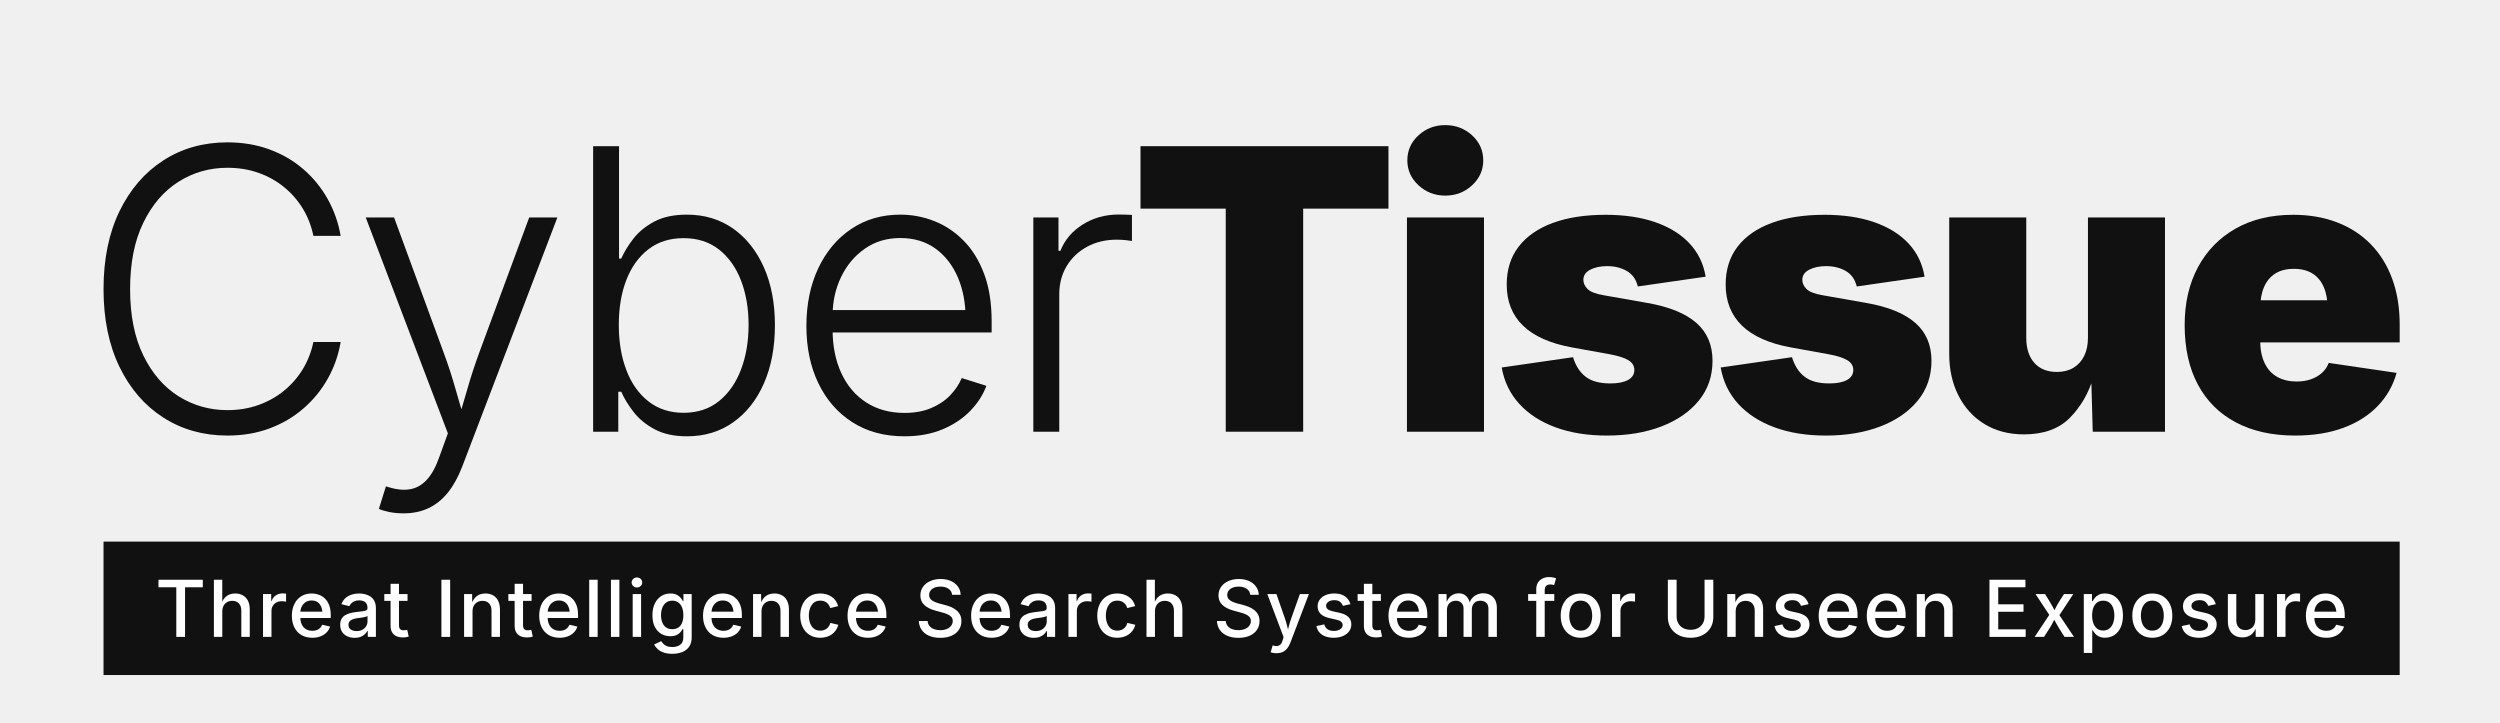
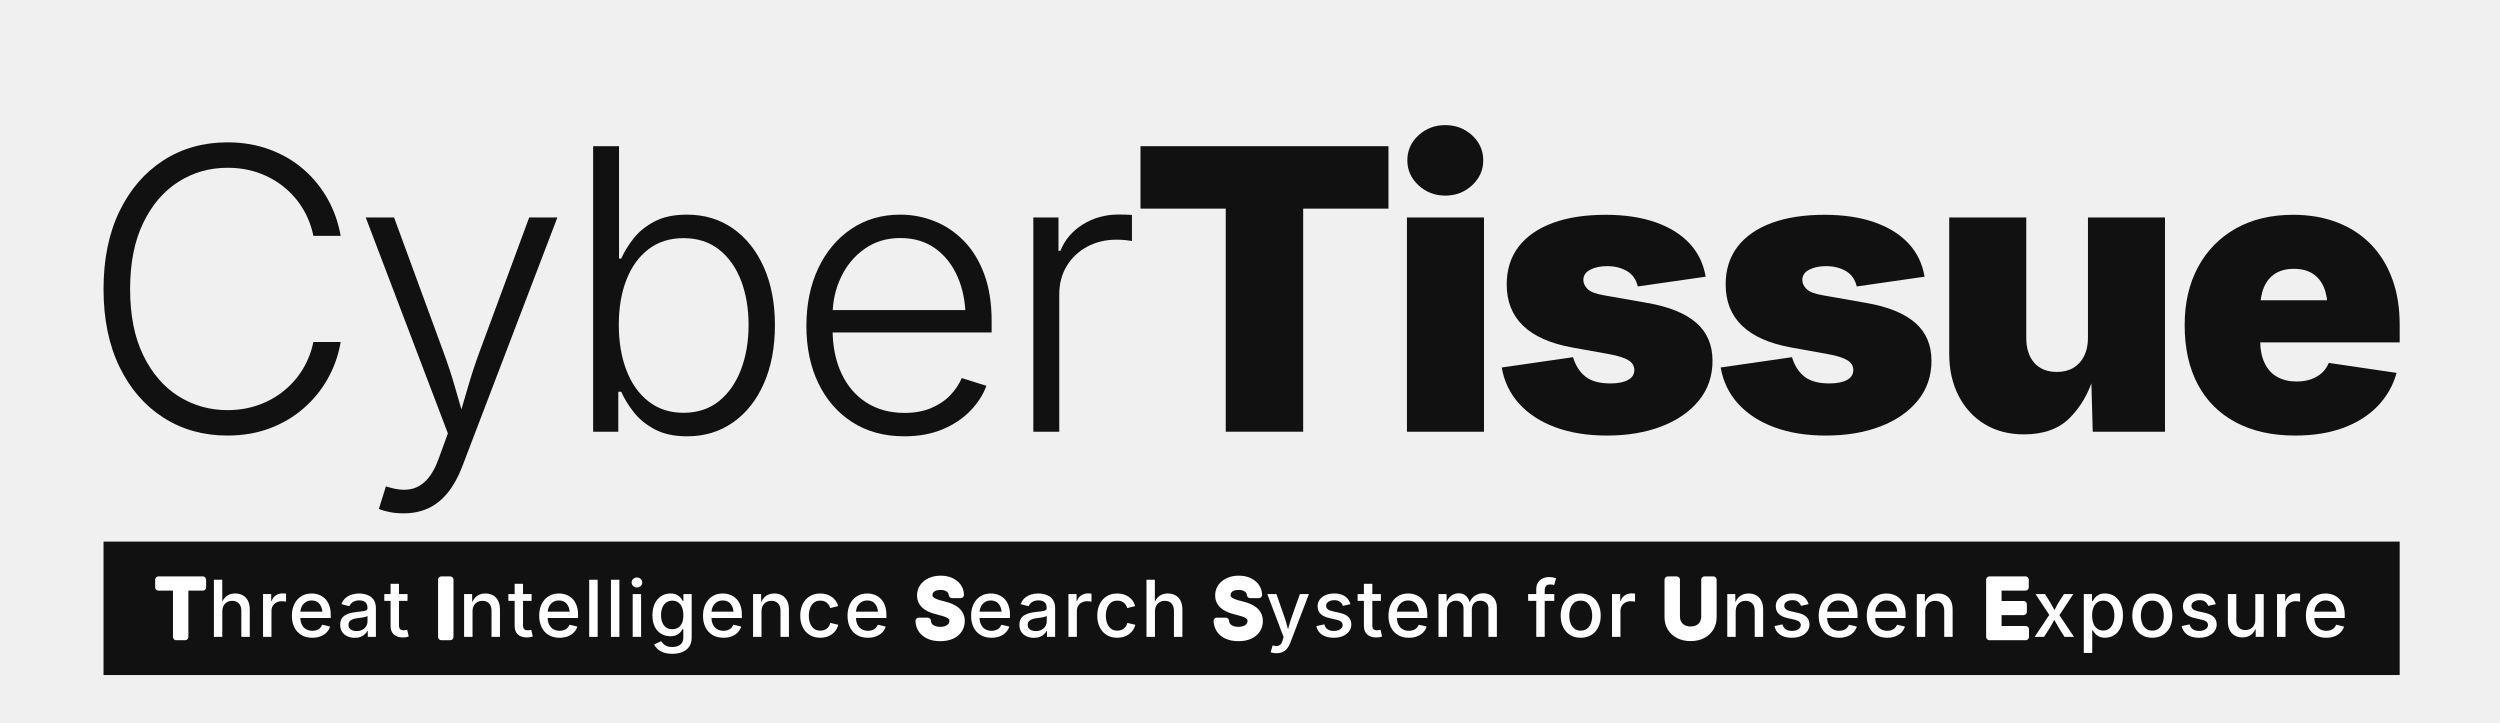
<svg xmlns="http://www.w3.org/2000/svg" viewBox="0 0 637 184" width="637" height="184" role="img" aria-label="CyberTissue — Threat Intelligence Search System for Unseen Exposure">
  <style>.wm { fill: #111111; } @media (prefers-color-scheme: dark) { .wm { fill: #f3f4f6; } }</style>
  <g id="wm" class="wm">
    <path d="M57.96 110.98Q48.76 110.98 41.62 106.4Q34.49 101.83 30.43 93.45Q26.38 85.07 26.38 73.67Q26.38 62.23 30.43 53.85Q34.49 45.47 41.62 40.87Q48.76 36.27 57.96 36.27Q63.77 36.27 68.67 38.08Q73.58 39.88 77.33 43.14Q81.08 46.39 83.5 50.72Q85.92 55.05 86.8 60.1H79.85Q79.08 56.34 77.18 53.19Q75.27 50.04 72.4 47.69Q69.53 45.34 65.87 44.04Q62.22 42.75 57.96 42.75Q51.1 42.75 45.47 46.32Q39.84 49.89 36.5 56.79Q33.15 63.68 33.15 73.67Q33.15 83.67 36.51 90.55Q39.87 97.43 45.5 100.97Q51.14 104.5 57.96 104.5Q62.22 104.5 65.87 103.19Q69.53 101.88 72.39 99.53Q75.26 97.19 77.17 94.03Q79.08 90.86 79.85 87.15H86.8Q85.95 92.15 83.53 96.46Q81.12 100.77 77.36 104.04Q73.61 107.31 68.71 109.15Q63.8 110.98 57.96 110.98Z" />
    <path d="M96.54 129.66 98.33 123.93 99.11 124.16Q102.03 125.06 104.42 124.67Q106.81 124.29 108.7 122.3Q110.59 120.3 111.95 116.4L114.12 110.42L93.19 55.41H100.41L113 89.72Q114.74 94.41 116.04 99.03Q117.34 103.65 118.73 108.08H116.38Q117.8 103.65 119.12 99.01Q120.45 94.37 122.16 89.72L134.84 55.41H142.02L117.77 118.89Q116.22 122.92 114.07 125.57Q111.92 128.21 109.12 129.51Q106.32 130.8 102.86 130.8Q100.84 130.8 99.18 130.46Q97.52 130.12 96.54 129.66Z" />
    <path d="M175.05 111.17Q170.14 111.17 166.8 109.38Q163.46 107.59 161.43 104.96Q159.39 102.33 158.29 99.81H157.54V110H151.13V37.25H157.73V65.89H158.29Q159.38 63.4 161.39 60.81Q163.4 58.23 166.71 56.46Q170.02 54.69 175.02 54.69Q181.71 54.69 186.75 58.21Q191.78 61.73 194.62 68.07Q197.45 74.42 197.45 82.85Q197.45 91.33 194.64 97.7Q191.83 104.08 186.79 107.62Q181.76 111.17 175.05 111.17ZM174.17 105.18Q179.51 105.18 183.21 102.2Q186.9 99.21 188.82 94.13Q190.74 89.05 190.74 82.79Q190.74 76.55 188.84 71.55Q186.93 66.54 183.24 63.61Q179.54 60.68 174.17 60.68Q168.9 60.68 165.21 63.52Q161.53 66.35 159.6 71.32Q157.67 76.29 157.67 82.79Q157.67 89.28 159.61 94.34Q161.54 99.4 165.25 102.29Q168.95 105.18 174.17 105.18Z" />
    <path d="M230.43 111.17Q222.78 111.17 217.18 107.58Q211.57 103.99 208.52 97.65Q205.47 91.32 205.47 83.05Q205.47 74.78 208.48 68.38Q211.49 61.99 216.89 58.34Q222.3 54.69 229.39 54.69Q233.88 54.69 238.05 56.33Q242.22 57.97 245.52 61.31Q248.83 64.65 250.75 69.77Q252.67 74.88 252.67 81.84V84.71H209.83V79.01H249.1L246.04 81.16Q246.04 75.3 244.05 70.65Q242.05 66.01 238.34 63.33Q234.62 60.65 229.39 60.65Q224.23 60.65 220.34 63.38Q216.45 66.1 214.3 70.6Q212.14 75.1 212.14 80.48V83.86Q212.14 90.29 214.38 95.1Q216.62 99.91 220.74 102.56Q224.87 105.21 230.47 105.21Q234.31 105.21 237.2 104Q240.1 102.79 242.07 100.76Q244.04 98.72 245.05 96.33L251.33 98.31Q250.08 101.73 247.25 104.66Q244.43 107.59 240.19 109.38Q235.95 111.17 230.43 111.17Z" />
    <path d="M263.29 110V55.41H269.7V63.91H270.19Q271.85 59.72 275.9 57.19Q279.94 54.66 285.07 54.66Q285.86 54.66 286.81 54.69Q287.75 54.73 288.42 54.76V61.4Q288.08 61.33 286.96 61.2Q285.83 61.07 284.51 61.07Q280.31 61.07 276.99 62.87Q273.67 64.67 271.79 67.8Q269.9 70.94 269.9 75.01V110Z" />
    <path d="M290.6 53.16V37.25H353.78V53.16H332.05V110H312.32V53.16Z" />
    <path d="M358.49 110V55.41H378.12V110ZM368.26 49.84Q364.26 49.84 361.42 47.2Q358.59 44.57 358.59 40.87Q358.59 37.1 361.42 34.49Q364.26 31.88 368.26 31.88Q372.25 31.88 375.09 34.48Q377.93 37.09 377.93 40.87Q377.93 44.57 375.09 47.21Q372.25 49.84 368.26 49.84Z" />
    <path d="M409.45 110.98Q402.03 110.98 396.34 108.88Q390.65 106.78 387.11 102.9Q383.57 99.01 382.64 93.64L400.81 91.01Q401.78 94.23 403.98 95.96Q406.18 97.7 410.33 97.7Q413.21 97.7 414.82 96.82Q416.43 95.94 416.43 94.28Q416.43 92.71 414.92 91.79Q413.4 90.86 410.18 90.27L400.51 88.52Q392.21 87 388.06 82.97Q383.91 78.95 383.91 72.5Q383.91 66.79 386.96 62.83Q390.02 58.88 395.66 56.8Q401.29 54.73 409.11 54.73Q416.33 54.73 421.75 56.61Q427.17 58.49 430.47 62Q433.77 65.52 434.6 70.5L417.31 72.99Q416.68 70.3 414.53 69.06Q412.38 67.81 409.5 67.81Q406.96 67.81 405.2 68.72Q403.44 69.62 403.44 71.33Q403.44 72.55 404.49 73.62Q405.54 74.7 408.62 75.23L419.75 77.19Q428.1 78.65 432.23 82.27Q436.35 85.88 436.35 91.93Q436.35 97.79 432.86 102.07Q429.37 106.34 423.32 108.66Q417.26 110.98 409.45 110.98Z" />
    <path d="M465.24 110.98Q457.82 110.98 452.13 108.88Q446.44 106.78 442.9 102.9Q439.36 99.01 438.43 93.64L456.6 91.01Q457.57 94.23 459.77 95.96Q461.97 97.7 466.12 97.7Q469 97.7 470.61 96.82Q472.22 95.94 472.22 94.28Q472.22 92.71 470.71 91.79Q469.19 90.86 465.97 90.27L456.3 88.52Q448 87 443.85 82.97Q439.7 78.95 439.7 72.5Q439.7 66.79 442.75 62.83Q445.8 58.88 451.44 56.8Q457.08 54.73 464.9 54.73Q472.12 54.73 477.54 56.61Q482.96 58.49 486.26 62Q489.55 65.52 490.38 70.5L473.1 72.99Q472.46 70.3 470.32 69.06Q468.17 67.81 465.29 67.81Q462.75 67.81 460.99 68.72Q459.23 69.62 459.23 71.33Q459.23 72.55 460.28 73.62Q461.33 74.7 464.41 75.23L475.54 77.19Q483.89 78.65 488.02 82.27Q492.14 85.88 492.14 91.93Q492.14 97.79 488.65 102.07Q485.16 106.34 479.11 108.66Q473.05 110.98 465.24 110.98Z" />
    <path d="M515.71 110.68Q509.94 110.68 505.65 108.05Q501.35 105.41 499.01 100.77Q496.66 96.13 496.66 90.18V55.41H516.29V86.07Q516.29 90.13 518.34 92.45Q520.39 94.77 524.1 94.77Q526.54 94.77 528.3 93.72Q530.06 92.67 531.04 90.71Q532.01 88.76 532.01 86.07V55.41H551.64V110H533.23L532.84 96.04H533.43Q531.57 102.24 527.4 106.46Q523.22 110.68 515.71 110.68Z" />
    <path d="M584.78 110.98Q576.04 110.98 569.71 107.63Q563.39 104.29 560.02 97.99Q556.65 91.69 556.65 82.85Q556.65 74.4 560.04 68.08Q563.44 61.76 569.64 58.24Q575.84 54.73 584.29 54.73Q590.49 54.73 595.49 56.66Q600.5 58.58 604.06 62.22Q607.63 65.86 609.53 71.04Q611.44 76.21 611.44 82.75V87.25H562.71V76.5H602.26L593.08 78.75Q593.08 75.43 592.1 73.16Q591.12 70.89 589.22 69.69Q587.31 68.5 584.48 68.5Q581.65 68.5 579.75 69.69Q577.84 70.89 576.87 73.16Q575.89 75.43 575.89 78.75V86.56Q575.89 90.18 577.04 92.54Q578.18 94.91 580.28 96.06Q582.38 97.21 585.17 97.21Q587.17 97.21 588.8 96.65Q590.44 96.08 591.61 95.03Q592.78 93.98 593.37 92.47L610.65 95.01Q609.29 99.89 605.82 103.48Q602.35 107.07 597.06 109.02Q591.76 110.98 584.78 110.98Z" />
  </g>
  <rect id="band" x="26.38" y="138" width="585.06" height="34" fill="#111111" />
  <g id="sub" fill="#ffffff">
-     <path d="M40.38 149.64V147.72H51.67V149.64H47.15V162.28H44.92V149.64Z" />
+     <path stroke="#ffffff" stroke-width="1.7" stroke-linejoin="round" d="M40.38 149.64V147.72H51.67V149.64H47.15V162.28H44.92V149.64Z" />
    <path d="M56.64 155.81V162.28H54.5V147.72H56.63V154.03H56.34Q56.82 152.57 57.73 151.89Q58.63 151.22 59.92 151.22Q61.04 151.22 61.87 151.69Q62.71 152.16 63.18 153.07Q63.64 153.99 63.64 155.34V162.28H61.49V155.61Q61.49 154.43 60.87 153.76Q60.26 153.09 59.19 153.09Q58.46 153.09 57.88 153.41Q57.31 153.73 56.98 154.33Q56.64 154.94 56.64 155.81Z" />
    <path d="M67.02 162.28V151.36H69.1V153.11H69.22Q69.52 152.22 70.27 151.71Q71.03 151.2 71.99 151.2Q72.19 151.2 72.46 151.22Q72.72 151.23 72.89 151.26V153.31Q72.78 153.27 72.44 153.23Q72.11 153.19 71.77 153.19Q71.02 153.19 70.43 153.51Q69.84 153.82 69.51 154.37Q69.17 154.93 69.17 155.65V162.28Z" />
    <path d="M79.58 162.5Q77.97 162.5 76.8 161.81Q75.63 161.11 75 159.85Q74.37 158.59 74.37 156.89Q74.37 155.21 74.99 153.94Q75.61 152.66 76.74 151.94Q77.87 151.22 79.4 151.22Q80.33 151.22 81.2 151.53Q82.08 151.83 82.77 152.49Q83.46 153.14 83.87 154.19Q84.27 155.23 84.27 156.71V157.47H75.57V155.86H83.17L82.16 156.39Q82.16 155.39 81.85 154.63Q81.54 153.86 80.93 153.43Q80.31 153 79.4 153Q78.49 153 77.85 153.44Q77.2 153.88 76.86 154.59Q76.52 155.31 76.52 156.16V157.25Q76.52 158.37 76.91 159.15Q77.29 159.93 77.99 160.33Q78.69 160.73 79.6 160.73Q80.2 160.73 80.7 160.55Q81.19 160.38 81.54 160.03Q81.9 159.69 82.08 159.18L84.1 159.65Q83.84 160.5 83.22 161.14Q82.6 161.79 81.68 162.14Q80.75 162.5 79.58 162.5Z" />
    <path d="M90.37 162.52Q89.33 162.52 88.5 162.13Q87.66 161.75 87.17 161.01Q86.68 160.26 86.68 159.19Q86.68 158.26 87.04 157.66Q87.4 157.07 88 156.72Q88.61 156.37 89.36 156.19Q90.11 156.02 90.88 155.93Q91.85 155.81 92.45 155.74Q93.06 155.66 93.35 155.49Q93.64 155.32 93.64 154.94V154.88Q93.64 154.27 93.4 153.85Q93.17 153.42 92.7 153.2Q92.23 152.97 91.54 152.97Q90.83 152.97 90.32 153.19Q89.81 153.41 89.49 153.75Q89.17 154.09 89.01 154.46L86.99 153.94Q87.37 152.96 88.06 152.36Q88.75 151.77 89.65 151.49Q90.55 151.22 91.51 151.22Q92.17 151.22 92.91 151.38Q93.65 151.54 94.31 151.94Q94.96 152.35 95.37 153.1Q95.78 153.84 95.78 155.03V162.28H93.71V160.78H93.6Q93.38 161.2 92.96 161.6Q92.54 162 91.9 162.26Q91.26 162.52 90.37 162.52ZM90.85 160.8Q91.73 160.8 92.35 160.45Q92.98 160.1 93.31 159.54Q93.64 158.98 93.64 158.34V156.94Q93.53 157.06 93.2 157.15Q92.87 157.25 92.45 157.32Q92.04 157.39 91.64 157.44Q91.25 157.49 91 157.52Q90.4 157.6 89.89 157.79Q89.39 157.97 89.09 158.31Q88.79 158.65 88.79 159.22Q88.79 159.74 89.06 160.09Q89.33 160.44 89.79 160.62Q90.25 160.8 90.85 160.8Z" />
    <path d="M103.84 151.36V153.1H97.92V151.36ZM99.52 148.76H101.66V159.32Q101.66 159.98 101.94 160.29Q102.22 160.6 102.86 160.6Q103.02 160.6 103.3 160.56Q103.57 160.52 103.76 160.48L104.14 162.2Q103.8 162.31 103.41 162.37Q103.02 162.42 102.64 162.42Q101.15 162.42 100.33 161.65Q99.52 160.89 99.52 159.5Z" />
-     <path d="M114.7 147.72V162.28H112.47V147.72Z" />
+     <path stroke="#ffffff" stroke-width="1.7" stroke-linejoin="round" d="M114.7 147.72V162.28H112.47V147.72Z" />
    <path d="M120.4 155.81V162.28H118.25V151.36H120.3L120.32 154.03H120.1Q120.58 152.57 121.48 151.89Q122.39 151.22 123.68 151.22Q124.79 151.22 125.63 151.69Q126.46 152.16 126.92 153.07Q127.39 153.99 127.39 155.34V162.28H125.24V155.61Q125.24 154.43 124.63 153.76Q124.01 153.09 122.94 153.09Q122.22 153.09 121.64 153.41Q121.06 153.73 120.73 154.33Q120.4 154.94 120.4 155.81Z" />
    <path d="M135.45 151.36V153.1H129.53V151.36ZM131.13 148.76H133.27V159.32Q133.27 159.98 133.55 160.29Q133.83 160.6 134.46 160.6Q134.63 160.6 134.9 160.56Q135.18 160.52 135.37 160.48L135.75 162.2Q135.41 162.31 135.02 162.37Q134.63 162.42 134.25 162.42Q132.76 162.42 131.94 161.65Q131.13 160.89 131.13 159.5Z" />
    <path d="M142.59 162.5Q140.98 162.5 139.81 161.81Q138.65 161.11 138.02 159.85Q137.39 158.59 137.39 156.89Q137.39 155.21 138 153.94Q138.62 152.66 139.76 151.94Q140.89 151.22 142.41 151.22Q143.34 151.22 144.22 151.53Q145.09 151.83 145.78 152.49Q146.48 153.14 146.88 154.19Q147.29 155.23 147.29 156.71V157.47H138.58V155.86H146.18L145.18 156.39Q145.18 155.39 144.86 154.63Q144.55 153.86 143.94 153.43Q143.33 153 142.42 153Q141.5 153 140.86 153.44Q140.21 153.88 139.88 154.59Q139.54 155.31 139.54 156.16V157.25Q139.54 158.37 139.92 159.15Q140.31 159.93 141 160.33Q141.7 160.73 142.62 160.73Q143.22 160.73 143.71 160.55Q144.2 160.38 144.55 160.03Q144.91 159.69 145.1 159.18L147.11 159.65Q146.86 160.5 146.23 161.14Q145.61 161.79 144.69 162.14Q143.77 162.5 142.59 162.5Z" />
    <path d="M152.28 147.72V162.28H150.13V147.72Z" />
    <path d="M157.82 147.72V162.28H155.67V147.72Z" />
    <path d="M161.21 162.28V151.36H163.35V162.28ZM162.29 149.69Q161.73 149.69 161.34 149.32Q160.94 148.94 160.94 148.42Q160.94 147.88 161.34 147.51Q161.73 147.14 162.29 147.14Q162.85 147.14 163.25 147.51Q163.64 147.88 163.64 148.42Q163.64 148.94 163.25 149.32Q162.85 149.69 162.29 149.69Z" />
    <path d="M171.31 166.59Q170.05 166.59 169.12 166.27Q168.19 165.95 167.59 165.41Q166.99 164.87 166.68 164.21L168.47 163.37Q168.67 163.68 169 164.03Q169.33 164.38 169.88 164.62Q170.43 164.86 171.31 164.86Q172.55 164.86 173.33 164.27Q174.11 163.68 174.11 162.42V160.3H173.92Q173.73 160.65 173.38 161.07Q173.03 161.5 172.41 161.8Q171.79 162.11 170.79 162.11Q169.51 162.11 168.48 161.5Q167.45 160.89 166.84 159.71Q166.24 158.52 166.24 156.78Q166.24 155.04 166.84 153.79Q167.44 152.55 168.48 151.88Q169.51 151.22 170.82 151.22Q171.83 151.22 172.46 151.56Q173.09 151.89 173.44 152.34Q173.8 152.79 173.99 153.14H174.14V151.36H176.24V162.43Q176.24 163.86 175.59 164.79Q174.94 165.71 173.83 166.15Q172.71 166.59 171.31 166.59ZM171.29 160.32Q172.21 160.32 172.84 159.9Q173.47 159.47 173.8 158.67Q174.12 157.87 174.12 156.75Q174.12 155.65 173.8 154.82Q173.48 153.99 172.85 153.52Q172.22 153.05 171.29 153.05Q170.35 153.05 169.71 153.54Q169.07 154.04 168.75 154.87Q168.43 155.7 168.43 156.75Q168.43 157.81 168.76 158.62Q169.08 159.42 169.72 159.87Q170.36 160.32 171.29 160.32Z" />
    <path d="M184.34 162.5Q182.73 162.5 181.56 161.81Q180.39 161.11 179.76 159.85Q179.13 158.59 179.13 156.89Q179.13 155.21 179.75 153.94Q180.37 152.66 181.5 151.94Q182.63 151.22 184.15 151.22Q185.09 151.22 185.96 151.53Q186.84 151.83 187.53 152.49Q188.22 153.14 188.63 154.19Q189.03 155.23 189.03 156.71V157.47H180.33V155.86H187.92L186.92 156.39Q186.92 155.39 186.61 154.63Q186.3 153.86 185.68 153.43Q185.07 153 184.16 153Q183.25 153 182.6 153.44Q181.96 153.88 181.62 154.59Q181.28 155.31 181.28 156.16V157.25Q181.28 158.37 181.67 159.15Q182.05 159.93 182.75 160.33Q183.44 160.73 184.36 160.73Q184.96 160.73 185.45 160.55Q185.94 160.38 186.3 160.03Q186.65 159.69 186.84 159.18L188.86 159.65Q188.6 160.5 187.98 161.14Q187.36 161.79 186.43 162.14Q185.51 162.5 184.34 162.5Z" />
    <path d="M194.03 155.81V162.28H191.88V151.36H193.93L193.95 154.03H193.73Q194.2 152.57 195.11 151.89Q196.02 151.22 197.3 151.22Q198.42 151.22 199.25 151.69Q200.09 152.16 200.55 153.07Q201.02 153.99 201.02 155.34V162.28H198.87V155.61Q198.87 154.43 198.25 153.76Q197.64 153.09 196.57 153.09Q195.84 153.09 195.27 153.41Q194.69 153.73 194.36 154.33Q194.03 154.94 194.03 155.81Z" />
    <path d="M209 162.5Q207.46 162.5 206.32 161.8Q205.17 161.09 204.54 159.83Q203.9 158.56 203.9 156.88Q203.9 155.17 204.54 153.9Q205.17 152.63 206.32 151.92Q207.46 151.22 209 151.22Q209.85 151.22 210.59 151.44Q211.33 151.66 211.93 152.08Q212.53 152.49 212.95 153.09Q213.36 153.69 213.56 154.44L211.53 154.93Q211.42 154.51 211.2 154.16Q210.97 153.82 210.66 153.56Q210.34 153.31 209.92 153.17Q209.51 153.04 209.01 153.04Q208.02 153.04 207.37 153.56Q206.73 154.08 206.41 154.95Q206.09 155.82 206.09 156.87Q206.09 157.92 206.41 158.78Q206.73 159.65 207.37 160.17Q208.02 160.69 209.01 160.69Q209.51 160.69 209.94 160.54Q210.36 160.4 210.69 160.14Q211.02 159.88 211.24 159.51Q211.46 159.15 211.57 158.71L213.6 159.2Q213.4 159.97 212.98 160.58Q212.56 161.19 211.96 161.62Q211.36 162.05 210.61 162.28Q209.86 162.5 209 162.5Z" />
    <path d="M221.15 162.5Q219.54 162.5 218.37 161.81Q217.2 161.11 216.58 159.85Q215.95 158.59 215.95 156.89Q215.95 155.21 216.56 153.94Q217.18 152.66 218.31 151.94Q219.45 151.22 220.97 151.22Q221.9 151.22 222.78 151.53Q223.65 151.83 224.34 152.49Q225.04 153.14 225.44 154.19Q225.85 155.23 225.85 156.71V157.47H217.14V155.86H224.74L223.73 156.39Q223.73 155.39 223.42 154.63Q223.11 153.86 222.5 153.43Q221.89 153 220.98 153Q220.06 153 219.42 153.44Q218.77 153.88 218.43 154.59Q218.1 155.31 218.1 156.16V157.25Q218.1 158.37 218.48 159.15Q218.87 159.93 219.56 160.33Q220.26 160.73 221.18 160.73Q221.78 160.73 222.27 160.55Q222.76 160.38 223.11 160.03Q223.47 159.69 223.66 159.18L225.67 159.65Q225.42 160.5 224.79 161.14Q224.17 161.79 223.25 162.14Q222.33 162.5 221.15 162.5Z" />
-     <path d="M239.57 162.52Q237.94 162.52 236.74 162Q235.54 161.48 234.86 160.52Q234.18 159.56 234.11 158.23H236.35Q236.42 159.02 236.86 159.54Q237.31 160.06 238.02 160.32Q238.73 160.57 239.56 160.57Q240.49 160.57 241.21 160.28Q241.93 159.99 242.35 159.45Q242.76 158.92 242.76 158.23Q242.76 157.59 242.4 157.19Q242.04 156.78 241.41 156.51Q240.79 156.24 240.01 156.04L238.3 155.57Q236.51 155.09 235.51 154.15Q234.51 153.21 234.51 151.72Q234.51 150.46 235.19 149.52Q235.87 148.57 237.04 148.05Q238.21 147.53 239.67 147.53Q241.17 147.53 242.3 148.05Q243.44 148.57 244.09 149.48Q244.74 150.39 244.77 151.55H242.6Q242.49 150.55 241.67 150.01Q240.86 149.46 239.62 149.46Q238.74 149.46 238.09 149.74Q237.44 150.01 237.09 150.5Q236.74 150.98 236.74 151.6Q236.74 152.28 237.16 152.71Q237.58 153.14 238.2 153.38Q238.81 153.63 239.36 153.78L240.77 154.15Q241.47 154.32 242.2 154.62Q242.94 154.92 243.57 155.4Q244.19 155.87 244.58 156.57Q244.97 157.27 244.97 158.25Q244.97 159.49 244.33 160.45Q243.7 161.42 242.49 161.97Q241.28 162.52 239.57 162.52Z" />
+     <path stroke="#ffffff" stroke-width="1.7" stroke-linejoin="round" d="M239.57 162.52Q237.94 162.52 236.74 162Q235.54 161.48 234.86 160.52Q234.18 159.56 234.11 158.23H236.35Q236.42 159.02 236.86 159.54Q237.31 160.06 238.02 160.32Q238.73 160.57 239.56 160.57Q240.49 160.57 241.21 160.28Q241.93 159.99 242.35 159.45Q242.76 158.92 242.76 158.23Q242.76 157.59 242.4 157.19Q242.04 156.78 241.41 156.51Q240.79 156.24 240.01 156.04L238.3 155.57Q236.51 155.09 235.51 154.15Q234.51 153.21 234.51 151.72Q234.51 150.46 235.19 149.52Q235.87 148.57 237.04 148.05Q238.21 147.53 239.67 147.53Q241.17 147.53 242.3 148.05Q243.44 148.57 244.09 149.48Q244.74 150.39 244.77 151.55H242.6Q242.49 150.55 241.67 150.01Q240.86 149.46 239.62 149.46Q238.74 149.46 238.09 149.74Q237.44 150.01 237.09 150.5Q236.74 150.98 236.74 151.6Q236.74 152.28 237.16 152.71Q237.58 153.14 238.2 153.38Q238.81 153.63 239.36 153.78L240.77 154.15Q241.47 154.32 242.2 154.62Q242.94 154.92 243.57 155.4Q244.19 155.87 244.58 156.57Q244.97 157.27 244.97 158.25Q244.97 159.49 244.33 160.45Q243.7 161.42 242.49 161.97Q241.28 162.52 239.57 162.52Z" />
    <path d="M252.65 162.5Q251.03 162.5 249.87 161.81Q248.7 161.11 248.07 159.85Q247.44 158.59 247.44 156.89Q247.44 155.21 248.06 153.94Q248.67 152.66 249.81 151.94Q250.94 151.22 252.46 151.22Q253.4 151.22 254.27 151.53Q255.14 151.83 255.83 152.49Q256.53 153.14 256.93 154.19Q257.34 155.23 257.34 156.71V157.47H248.63V155.86H256.23L255.23 156.39Q255.23 155.39 254.92 154.63Q254.6 153.86 253.99 153.43Q253.38 153 252.47 153Q251.56 153 250.91 153.44Q250.27 153.88 249.93 154.59Q249.59 155.31 249.59 156.16V157.25Q249.59 158.37 249.97 159.15Q250.36 159.93 251.05 160.33Q251.75 160.73 252.67 160.73Q253.27 160.73 253.76 160.55Q254.25 160.38 254.61 160.03Q254.96 159.69 255.15 159.18L257.17 159.65Q256.91 160.5 256.29 161.14Q255.67 161.79 254.74 162.14Q253.82 162.5 252.65 162.5Z" />
    <path d="M263.44 162.52Q262.4 162.52 261.56 162.13Q260.72 161.75 260.23 161.01Q259.75 160.26 259.75 159.19Q259.75 158.26 260.1 157.66Q260.46 157.07 261.07 156.72Q261.68 156.37 262.42 156.19Q263.17 156.02 263.95 155.93Q264.92 155.81 265.52 155.74Q266.12 155.66 266.41 155.49Q266.7 155.32 266.7 154.94V154.88Q266.7 154.27 266.47 153.85Q266.23 153.42 265.76 153.2Q265.3 152.97 264.61 152.97Q263.9 152.97 263.39 153.19Q262.88 153.41 262.56 153.75Q262.24 154.09 262.08 154.46L260.06 153.94Q260.43 152.96 261.12 152.36Q261.82 151.77 262.71 151.49Q263.61 151.22 264.58 151.22Q265.23 151.22 265.98 151.38Q266.72 151.54 267.37 151.94Q268.02 152.35 268.44 153.1Q268.85 153.84 268.85 155.03V162.28H266.77V160.78H266.66Q266.45 161.2 266.03 161.6Q265.61 162 264.97 162.26Q264.32 162.52 263.44 162.52ZM263.91 160.8Q264.79 160.8 265.42 160.45Q266.04 160.1 266.37 159.54Q266.71 158.98 266.71 158.34V156.94Q266.59 157.06 266.26 157.15Q265.94 157.25 265.52 157.32Q265.1 157.39 264.71 157.44Q264.31 157.49 264.06 157.52Q263.46 157.6 262.96 157.79Q262.45 157.97 262.16 158.31Q261.86 158.65 261.86 159.22Q261.86 159.74 262.13 160.09Q262.39 160.44 262.85 160.62Q263.32 160.8 263.91 160.8Z" />
    <path d="M272.24 162.28V151.36H274.31V153.11H274.43Q274.73 152.22 275.49 151.71Q276.24 151.2 277.2 151.2Q277.4 151.2 277.67 151.22Q277.93 151.23 278.11 151.26V153.31Q277.99 153.27 277.66 153.23Q277.32 153.19 276.98 153.19Q276.24 153.19 275.64 153.51Q275.05 153.82 274.72 154.37Q274.38 154.93 274.38 155.65V162.28Z" />
    <path d="M284.68 162.5Q283.14 162.5 281.99 161.8Q280.85 161.09 280.22 159.83Q279.58 158.56 279.58 156.88Q279.58 155.17 280.22 153.9Q280.85 152.63 281.99 151.92Q283.14 151.22 284.68 151.22Q285.53 151.22 286.27 151.44Q287.01 151.66 287.61 152.08Q288.21 152.49 288.63 153.09Q289.04 153.69 289.24 154.44L287.21 154.93Q287.1 154.51 286.88 154.16Q286.65 153.82 286.33 153.56Q286.01 153.31 285.6 153.17Q285.19 153.04 284.69 153.04Q283.7 153.04 283.05 153.56Q282.41 154.08 282.09 154.95Q281.77 155.82 281.77 156.87Q281.77 157.92 282.09 158.78Q282.41 159.65 283.05 160.17Q283.7 160.69 284.69 160.69Q285.19 160.69 285.62 160.54Q286.04 160.4 286.37 160.14Q286.7 159.88 286.92 159.51Q287.14 159.15 287.25 158.71L289.28 159.2Q289.08 159.97 288.66 160.58Q288.24 161.19 287.64 161.62Q287.04 162.05 286.29 162.28Q285.54 162.5 284.68 162.5Z" />
    <path d="M294.28 155.81V162.28H292.13V147.72H294.26V154.03H293.98Q294.45 152.57 295.36 151.89Q296.27 151.22 297.55 151.22Q298.67 151.22 299.51 151.69Q300.34 152.16 300.81 153.07Q301.27 153.99 301.27 155.34V162.28H299.12V155.61Q299.12 154.43 298.5 153.76Q297.89 153.09 296.82 153.09Q296.09 153.09 295.51 153.41Q294.94 153.73 294.61 154.33Q294.28 154.94 294.28 155.81Z" />
-     <path d="M315.54 162.52Q313.91 162.52 312.7 162Q311.5 161.48 310.82 160.52Q310.15 159.56 310.07 158.23H312.31Q312.38 159.02 312.83 159.54Q313.27 160.06 313.98 160.32Q314.69 160.57 315.53 160.57Q316.45 160.57 317.17 160.28Q317.89 159.99 318.31 159.45Q318.72 158.92 318.72 158.23Q318.72 157.59 318.36 157.19Q318 156.78 317.38 156.51Q316.75 156.24 315.97 156.04L314.26 155.57Q312.48 155.09 311.48 154.15Q310.47 153.21 310.47 151.72Q310.47 150.46 311.15 149.52Q311.83 148.57 313 148.05Q314.17 147.53 315.63 147.53Q317.13 147.53 318.26 148.05Q319.4 148.57 320.05 149.48Q320.7 150.39 320.73 151.55H318.56Q318.45 150.55 317.64 150.01Q316.82 149.46 315.58 149.46Q314.71 149.46 314.06 149.74Q313.41 150.01 313.05 150.5Q312.7 150.98 312.7 151.6Q312.7 152.28 313.12 152.71Q313.55 153.14 314.16 153.38Q314.77 153.63 315.32 153.78L316.73 154.15Q317.43 154.32 318.16 154.62Q318.9 154.92 319.53 155.4Q320.16 155.87 320.54 156.57Q320.93 157.27 320.93 158.25Q320.93 159.49 320.29 160.45Q319.66 161.42 318.45 161.97Q317.25 162.52 315.54 162.52Z" />
+     <path stroke="#ffffff" stroke-width="1.7" stroke-linejoin="round" d="M315.54 162.52Q313.91 162.52 312.7 162Q311.5 161.48 310.82 160.52Q310.15 159.56 310.07 158.23H312.31Q312.38 159.02 312.83 159.54Q313.27 160.06 313.98 160.32Q314.69 160.57 315.53 160.57Q316.45 160.57 317.17 160.28Q317.89 159.99 318.31 159.45Q318.72 158.92 318.72 158.23Q318.72 157.59 318.36 157.19Q318 156.78 317.38 156.51Q316.75 156.24 315.97 156.04L314.26 155.57Q312.48 155.09 311.48 154.15Q310.47 153.21 310.47 151.72Q310.47 150.46 311.15 149.52Q311.83 148.57 313 148.05Q314.17 147.53 315.63 147.53Q317.13 147.53 318.26 148.05Q319.4 148.57 320.05 149.48Q320.7 150.39 320.73 151.55H318.56Q318.45 150.55 317.64 150.01Q316.82 149.46 315.58 149.46Q314.71 149.46 314.06 149.74Q313.41 150.01 313.05 150.5Q312.7 150.98 312.7 151.6Q312.7 152.28 313.12 152.71Q313.55 153.14 314.16 153.38Q314.77 153.63 315.32 153.78L316.73 154.15Q317.43 154.32 318.16 154.62Q318.9 154.92 319.53 155.4Q320.16 155.87 320.54 156.57Q320.93 157.27 320.93 158.25Q320.93 159.49 320.29 160.45Q319.66 161.42 318.45 161.97Q317.25 162.52 315.54 162.52Z" />
    <path d="M323.76 166.2 324.28 164.45 324.53 164.51Q325.08 164.66 325.53 164.59Q325.97 164.52 326.3 164.18Q326.63 163.83 326.82 163.13L327.06 162.33L322.91 151.36H325.23L327.39 157.56Q327.75 158.6 327.99 159.62Q328.23 160.64 328.51 161.66H327.85Q328.13 160.64 328.39 159.61Q328.65 158.59 329.01 157.56L331.21 151.36H333.51L328.77 163.79Q328.44 164.66 327.95 165.25Q327.47 165.84 326.8 166.14Q326.14 166.44 325.26 166.44Q324.75 166.44 324.35 166.36Q323.96 166.29 323.76 166.2Z" />
    <path d="M339.82 162.5Q338.64 162.5 337.71 162.16Q336.79 161.82 336.2 161.15Q335.61 160.48 335.42 159.52L337.44 159.09Q337.67 159.95 338.28 160.35Q338.89 160.76 339.84 160.76Q340.88 160.76 341.49 160.33Q342.11 159.9 342.11 159.28Q342.11 158.76 341.73 158.42Q341.35 158.08 340.57 157.91L338.73 157.49Q337.22 157.15 336.48 156.4Q335.73 155.65 335.73 154.47Q335.73 153.5 336.28 152.77Q336.82 152.03 337.77 151.63Q338.72 151.22 339.96 151.22Q341.14 151.22 341.98 151.56Q342.82 151.91 343.34 152.52Q343.86 153.13 344.09 153.94L342.17 154.37Q341.96 153.79 341.45 153.35Q340.95 152.92 339.98 152.92Q339.09 152.92 338.49 153.32Q337.89 153.72 337.89 154.34Q337.89 154.88 338.29 155.22Q338.69 155.56 339.59 155.76L341.34 156.15Q342.86 156.49 343.59 157.23Q344.32 157.96 344.32 159.1Q344.32 160.1 343.75 160.86Q343.18 161.63 342.17 162.07Q341.15 162.5 339.82 162.5Z" />
    <path d="M351.85 151.36V153.1H345.92V151.36ZM347.52 148.76H349.67V159.32Q349.67 159.98 349.94 160.29Q350.22 160.6 350.86 160.6Q351.03 160.6 351.3 160.56Q351.57 160.52 351.77 160.48L352.15 162.2Q351.8 162.31 351.41 162.37Q351.02 162.42 350.64 162.42Q349.15 162.42 348.34 161.65Q347.52 160.89 347.52 159.5Z" />
    <path d="M358.99 162.5Q357.38 162.5 356.21 161.81Q355.04 161.11 354.41 159.85Q353.78 158.59 353.78 156.89Q353.78 155.21 354.4 153.94Q355.02 152.66 356.15 151.94Q357.28 151.22 358.8 151.22Q359.74 151.22 360.61 151.53Q361.48 151.83 362.18 152.49Q362.87 153.14 363.27 154.19Q363.68 155.23 363.68 156.71V157.47H354.97V155.86H362.57L361.57 156.39Q361.57 155.39 361.26 154.63Q360.95 153.86 360.33 153.43Q359.72 153 358.81 153Q357.9 153 357.25 153.44Q356.61 153.88 356.27 154.59Q355.93 155.31 355.93 156.16V157.25Q355.93 158.37 356.31 159.15Q356.7 159.93 357.4 160.33Q358.09 160.73 359.01 160.73Q359.61 160.73 360.1 160.55Q360.59 160.38 360.95 160.03Q361.3 159.69 361.49 159.18L363.51 159.65Q363.25 160.5 362.63 161.14Q362.01 161.79 361.08 162.14Q360.16 162.5 358.99 162.5Z" />
    <path d="M366.53 162.28V151.36H368.57L368.63 153.89H368.47Q368.7 152.96 369.19 152.36Q369.67 151.76 370.33 151.47Q370.98 151.17 371.69 151.17Q372.88 151.17 373.61 151.91Q374.35 152.65 374.6 153.96H374.33Q374.55 153.06 375.08 152.44Q375.6 151.82 376.35 151.5Q377.09 151.17 377.95 151.17Q378.91 151.17 379.7 151.59Q380.48 152.01 380.94 152.84Q381.4 153.67 381.4 154.91V162.28H379.25V155.13Q379.25 154.03 378.64 153.54Q378.03 153.06 377.2 153.06Q376.53 153.06 376.04 153.34Q375.55 153.63 375.29 154.13Q375.02 154.63 375.02 155.28V162.28H372.91V154.99Q372.91 154.11 372.34 153.58Q371.78 153.06 370.91 153.06Q370.32 153.06 369.81 153.33Q369.29 153.61 368.98 154.15Q368.68 154.69 368.68 155.49V162.28Z" />
    <path d="M396.03 151.36V153.1H389.37V151.36ZM391.44 162.28V150.11Q391.44 149.09 391.89 148.41Q392.34 147.73 393.09 147.38Q393.83 147.04 394.69 147.04Q395.34 147.04 395.8 147.15Q396.27 147.25 396.49 147.34L395.99 149.08Q395.83 149.03 395.6 148.97Q395.37 148.92 395.03 148.92Q394.27 148.92 393.93 149.3Q393.59 149.68 393.59 150.4V162.28Z" />
    <path d="M402.76 162.5Q401.22 162.5 400.07 161.8Q398.93 161.09 398.3 159.83Q397.66 158.56 397.66 156.88Q397.66 155.17 398.3 153.9Q398.93 152.63 400.07 151.92Q401.22 151.22 402.76 151.22Q404.3 151.22 405.45 151.92Q406.6 152.63 407.23 153.9Q407.86 155.17 407.86 156.88Q407.86 158.56 407.23 159.83Q406.6 161.09 405.45 161.8Q404.3 162.5 402.76 162.5ZM402.76 160.69Q403.75 160.69 404.4 160.16Q405.05 159.64 405.37 158.77Q405.69 157.91 405.69 156.87Q405.69 155.83 405.37 154.96Q405.05 154.09 404.4 153.56Q403.75 153.04 402.76 153.04Q401.77 153.04 401.12 153.56Q400.48 154.09 400.16 154.95Q399.85 155.82 399.85 156.87Q399.85 157.91 400.16 158.77Q400.48 159.64 401.12 160.16Q401.77 160.69 402.76 160.69Z" />
    <path d="M410.74 162.28V151.36H412.82V153.11H412.94Q413.24 152.22 413.99 151.71Q414.75 151.2 415.7 151.2Q415.91 151.2 416.18 151.22Q416.44 151.23 416.61 151.26V153.31Q416.5 153.27 416.16 153.23Q415.83 153.19 415.49 153.19Q414.74 153.19 414.15 153.51Q413.56 153.82 413.23 154.37Q412.89 154.93 412.89 155.65V162.28Z" />
-     <path d="M430.77 162.5Q429.02 162.5 427.71 161.83Q426.41 161.16 425.69 159.98Q424.97 158.8 424.97 157.27V147.72H427.2V157.09Q427.2 158.07 427.64 158.84Q428.07 159.6 428.87 160.04Q429.67 160.47 430.77 160.47Q431.87 160.47 432.66 160.04Q433.46 159.6 433.89 158.84Q434.32 158.07 434.32 157.09V147.72H436.55V157.27Q436.55 158.8 435.83 159.98Q435.11 161.16 433.81 161.83Q432.51 162.5 430.77 162.5Z" />
+     <path stroke="#ffffff" stroke-width="1.7" stroke-linejoin="round" d="M430.77 162.5Q429.02 162.5 427.71 161.83Q426.41 161.16 425.69 159.98Q424.97 158.8 424.97 157.27V147.72H427.2V157.09Q427.2 158.07 427.64 158.84Q428.07 159.6 428.87 160.04Q429.67 160.47 430.77 160.47Q431.87 160.47 432.66 160.04Q433.46 159.6 433.89 158.84Q434.32 158.07 434.32 157.09V147.72H436.55V157.27Q436.55 158.8 435.83 159.98Q435.11 161.16 433.81 161.83Q432.51 162.5 430.77 162.5Z" />
    <path d="M442.25 155.81V162.28H440.11V151.36H442.15L442.18 154.03H441.96Q442.43 152.57 443.34 151.89Q444.24 151.22 445.53 151.22Q446.65 151.22 447.48 151.69Q448.32 152.16 448.78 153.07Q449.25 153.99 449.25 155.34V162.28H447.1V155.61Q447.1 154.43 446.48 153.76Q445.87 153.09 444.8 153.09Q444.07 153.09 443.49 153.41Q442.92 153.73 442.59 154.33Q442.25 154.94 442.25 155.81Z" />
    <path d="M456.56 162.5Q455.37 162.5 454.45 162.16Q453.52 161.82 452.93 161.15Q452.34 160.48 452.15 159.52L454.17 159.09Q454.4 159.95 455.01 160.35Q455.62 160.76 456.57 160.76Q457.61 160.76 458.23 160.33Q458.84 159.9 458.84 159.28Q458.84 158.76 458.46 158.42Q458.08 158.08 457.3 157.91L455.47 157.49Q453.95 157.15 453.21 156.4Q452.47 155.65 452.47 154.47Q452.47 153.5 453.01 152.77Q453.55 152.03 454.5 151.63Q455.45 151.22 456.69 151.22Q457.87 151.22 458.71 151.56Q459.55 151.91 460.07 152.52Q460.59 153.13 460.82 153.94L458.9 154.37Q458.69 153.79 458.18 153.35Q457.68 152.92 456.71 152.92Q455.82 152.92 455.22 153.32Q454.63 153.72 454.63 154.34Q454.63 154.88 455.02 155.22Q455.42 155.56 456.32 155.76L458.07 156.15Q459.59 156.49 460.32 157.23Q461.06 157.96 461.06 159.1Q461.06 160.1 460.49 160.86Q459.92 161.63 458.9 162.07Q457.89 162.5 456.56 162.5Z" />
    <path d="M468.61 162.5Q467 162.5 465.83 161.81Q464.66 161.11 464.03 159.85Q463.4 158.59 463.4 156.89Q463.4 155.21 464.02 153.94Q464.64 152.66 465.77 151.94Q466.9 151.22 468.42 151.22Q469.36 151.22 470.23 151.53Q471.11 151.83 471.8 152.49Q472.49 153.14 472.9 154.19Q473.3 155.23 473.3 156.71V157.47H464.6V155.86H472.19L471.19 156.39Q471.19 155.39 470.88 154.63Q470.57 153.86 469.96 153.43Q469.34 153 468.43 153Q467.52 153 466.88 153.44Q466.23 153.88 465.89 154.59Q465.55 155.31 465.55 156.16V157.25Q465.55 158.37 465.94 159.15Q466.32 159.93 467.02 160.33Q467.72 160.73 468.63 160.73Q469.23 160.73 469.72 160.55Q470.22 160.38 470.57 160.03Q470.92 159.69 471.11 159.18L473.13 159.65Q472.87 160.5 472.25 161.14Q471.63 161.79 470.71 162.14Q469.78 162.5 468.61 162.5Z" />
    <path d="M480.86 162.5Q479.24 162.5 478.08 161.81Q476.91 161.11 476.28 159.85Q475.65 158.59 475.65 156.89Q475.65 155.21 476.27 153.94Q476.88 152.66 478.02 151.94Q479.15 151.22 480.67 151.22Q481.61 151.22 482.48 151.53Q483.35 151.83 484.04 152.49Q484.74 153.14 485.14 154.19Q485.55 155.23 485.55 156.71V157.47H476.84V155.86H484.44L483.44 156.39Q483.44 155.39 483.13 154.63Q482.81 153.86 482.2 153.43Q481.59 153 480.68 153Q479.77 153 479.12 153.44Q478.48 153.88 478.14 154.59Q477.8 155.31 477.8 156.16V157.25Q477.8 158.37 478.18 159.15Q478.57 159.93 479.26 160.33Q479.96 160.73 480.88 160.73Q481.48 160.73 481.97 160.55Q482.46 160.38 482.82 160.03Q483.17 159.69 483.36 159.18L485.37 159.65Q485.12 160.5 484.5 161.14Q483.87 161.79 482.95 162.14Q482.03 162.5 480.86 162.5Z" />
    <path d="M490.54 155.81V162.28H488.4V151.36H490.44L490.47 154.03H490.24Q490.72 152.57 491.63 151.89Q492.53 151.22 493.82 151.22Q494.94 151.22 495.77 151.69Q496.6 152.16 497.07 153.07Q497.53 153.99 497.53 155.34V162.28H495.39V155.61Q495.39 154.43 494.77 153.76Q494.16 153.09 493.09 153.09Q492.36 153.09 491.78 153.41Q491.21 153.73 490.87 154.33Q490.54 154.94 490.54 155.81Z" />
-     <path d="M506.92 162.28V147.72H516.08V149.64H509.15V153.98H515.59V155.88H509.15V160.36H516.14V162.28Z" />
+     <path stroke="#ffffff" stroke-width="1.7" stroke-linejoin="round" d="M506.92 162.28V147.72H516.08V149.64H509.15V153.98H515.59V155.88H509.15V160.36H516.14V162.28Z" />
    <path d="M518.43 162.28 522.71 155.84 522.7 157.5 518.65 151.36H521.07L522.3 153.34Q522.81 154.17 523.19 154.92Q523.58 155.68 523.98 156.38H523Q523.41 155.68 523.77 154.92Q524.12 154.17 524.64 153.34L525.91 151.36H528.28L524.2 157.56V155.95L528.45 162.28H526.04L524.57 159.96Q524.07 159.14 523.69 158.41Q523.31 157.67 522.91 157H523.9Q523.51 157.67 523.16 158.41Q522.81 159.14 522.3 159.96L520.82 162.28Z" />
    <path d="M530.95 166.36V151.36H533.04V153.14H533.22Q533.41 152.79 533.76 152.35Q534.11 151.9 534.73 151.56Q535.35 151.22 536.37 151.22Q537.68 151.22 538.71 151.88Q539.74 152.55 540.34 153.81Q540.93 155.07 540.93 156.84Q540.93 158.61 540.34 159.87Q539.76 161.14 538.73 161.81Q537.7 162.49 536.37 162.49Q535.38 162.49 534.76 162.15Q534.13 161.82 533.77 161.37Q533.41 160.92 533.22 160.57H533.1V166.36ZM535.89 160.66Q536.83 160.66 537.46 160.15Q538.1 159.65 538.42 158.78Q538.74 157.91 538.74 156.83Q538.74 155.75 538.42 154.9Q538.11 154.04 537.47 153.55Q536.84 153.05 535.89 153.05Q534.97 153.05 534.34 153.52Q533.71 154 533.39 154.84Q533.07 155.69 533.07 156.83Q533.07 157.96 533.39 158.83Q533.72 159.69 534.35 160.18Q534.99 160.66 535.89 160.66Z" />
    <path d="M548.4 162.5Q546.87 162.5 545.72 161.8Q544.58 161.09 543.94 159.83Q543.31 158.56 543.31 156.88Q543.31 155.17 543.94 153.9Q544.58 152.63 545.72 151.92Q546.87 151.22 548.4 151.22Q549.95 151.22 551.1 151.92Q552.24 152.63 552.88 153.9Q553.51 155.17 553.51 156.88Q553.51 158.56 552.88 159.83Q552.24 161.09 551.1 161.8Q549.95 162.5 548.4 162.5ZM548.4 160.69Q549.4 160.69 550.05 160.16Q550.7 159.64 551.02 158.77Q551.33 157.91 551.33 156.87Q551.33 155.83 551.02 154.96Q550.7 154.09 550.05 153.56Q549.4 153.04 548.4 153.04Q547.41 153.04 546.77 153.56Q546.13 154.09 545.81 154.95Q545.5 155.82 545.5 156.87Q545.5 157.91 545.81 158.77Q546.13 159.64 546.77 160.16Q547.41 160.69 548.4 160.69Z" />
    <path d="M560.31 162.5Q559.12 162.5 558.2 162.16Q557.28 161.82 556.69 161.15Q556.1 160.48 555.9 159.52L557.92 159.09Q558.15 159.95 558.76 160.35Q559.38 160.76 560.33 160.76Q561.37 160.76 561.98 160.33Q562.6 159.9 562.6 159.28Q562.6 158.76 562.22 158.42Q561.84 158.08 561.06 157.91L559.22 157.49Q557.7 157.15 556.96 156.4Q556.22 155.65 556.22 154.47Q556.22 153.5 556.76 152.77Q557.3 152.03 558.26 151.63Q559.21 151.22 560.44 151.22Q561.62 151.22 562.46 151.56Q563.3 151.91 563.83 152.52Q564.35 153.13 564.58 153.94L562.65 154.37Q562.44 153.79 561.94 153.35Q561.43 152.92 560.46 152.92Q559.57 152.92 558.98 153.32Q558.38 153.72 558.38 154.34Q558.38 154.88 558.78 155.22Q559.18 155.56 560.07 155.76L561.83 156.15Q563.34 156.49 564.08 157.23Q564.81 157.96 564.81 159.1Q564.81 160.1 564.24 160.86Q563.67 161.63 562.65 162.07Q561.64 162.5 560.31 162.5Z" />
    <path d="M571.38 162.41Q570.27 162.41 569.43 161.94Q568.59 161.48 568.12 160.56Q567.66 159.64 567.66 158.29V151.36H569.81V158.03Q569.81 159.21 570.43 159.87Q571.04 160.54 572.11 160.54Q572.84 160.54 573.41 160.22Q573.99 159.91 574.32 159.29Q574.65 158.68 574.65 157.83V151.36H576.8V162.28H574.75L574.73 159.6H574.95Q574.46 161.08 573.55 161.75Q572.63 162.41 571.38 162.41Z" />
    <path d="M580.19 162.28V151.36H582.27V153.11H582.38Q582.68 152.22 583.44 151.71Q584.19 151.2 585.15 151.2Q585.35 151.2 585.62 151.22Q585.89 151.23 586.06 151.26V153.31Q585.94 153.27 585.61 153.23Q585.27 153.19 584.93 153.19Q584.19 153.19 583.6 153.51Q583.01 153.82 582.67 154.37Q582.34 154.93 582.34 155.65V162.28Z" />
    <path d="M592.74 162.5Q591.13 162.5 589.96 161.81Q588.8 161.11 588.17 159.85Q587.54 158.59 587.54 156.89Q587.54 155.21 588.15 153.94Q588.77 152.66 589.9 151.94Q591.04 151.22 592.56 151.22Q593.49 151.22 594.37 151.53Q595.24 151.83 595.93 152.49Q596.63 153.14 597.03 154.19Q597.44 155.23 597.44 156.71V157.47H588.73V155.86H596.33L595.33 156.39Q595.33 155.39 595.01 154.63Q594.7 153.86 594.09 153.43Q593.48 153 592.57 153Q591.65 153 591.01 153.44Q590.36 153.88 590.02 154.59Q589.69 155.31 589.69 156.16V157.25Q589.69 158.37 590.07 159.15Q590.46 159.93 591.15 160.33Q591.85 160.73 592.77 160.73Q593.37 160.73 593.86 160.55Q594.35 160.38 594.7 160.03Q595.06 159.69 595.25 159.18L597.26 159.65Q597.01 160.5 596.38 161.14Q595.76 161.79 594.84 162.14Q593.92 162.5 592.74 162.5Z" />
  </g>
</svg>
